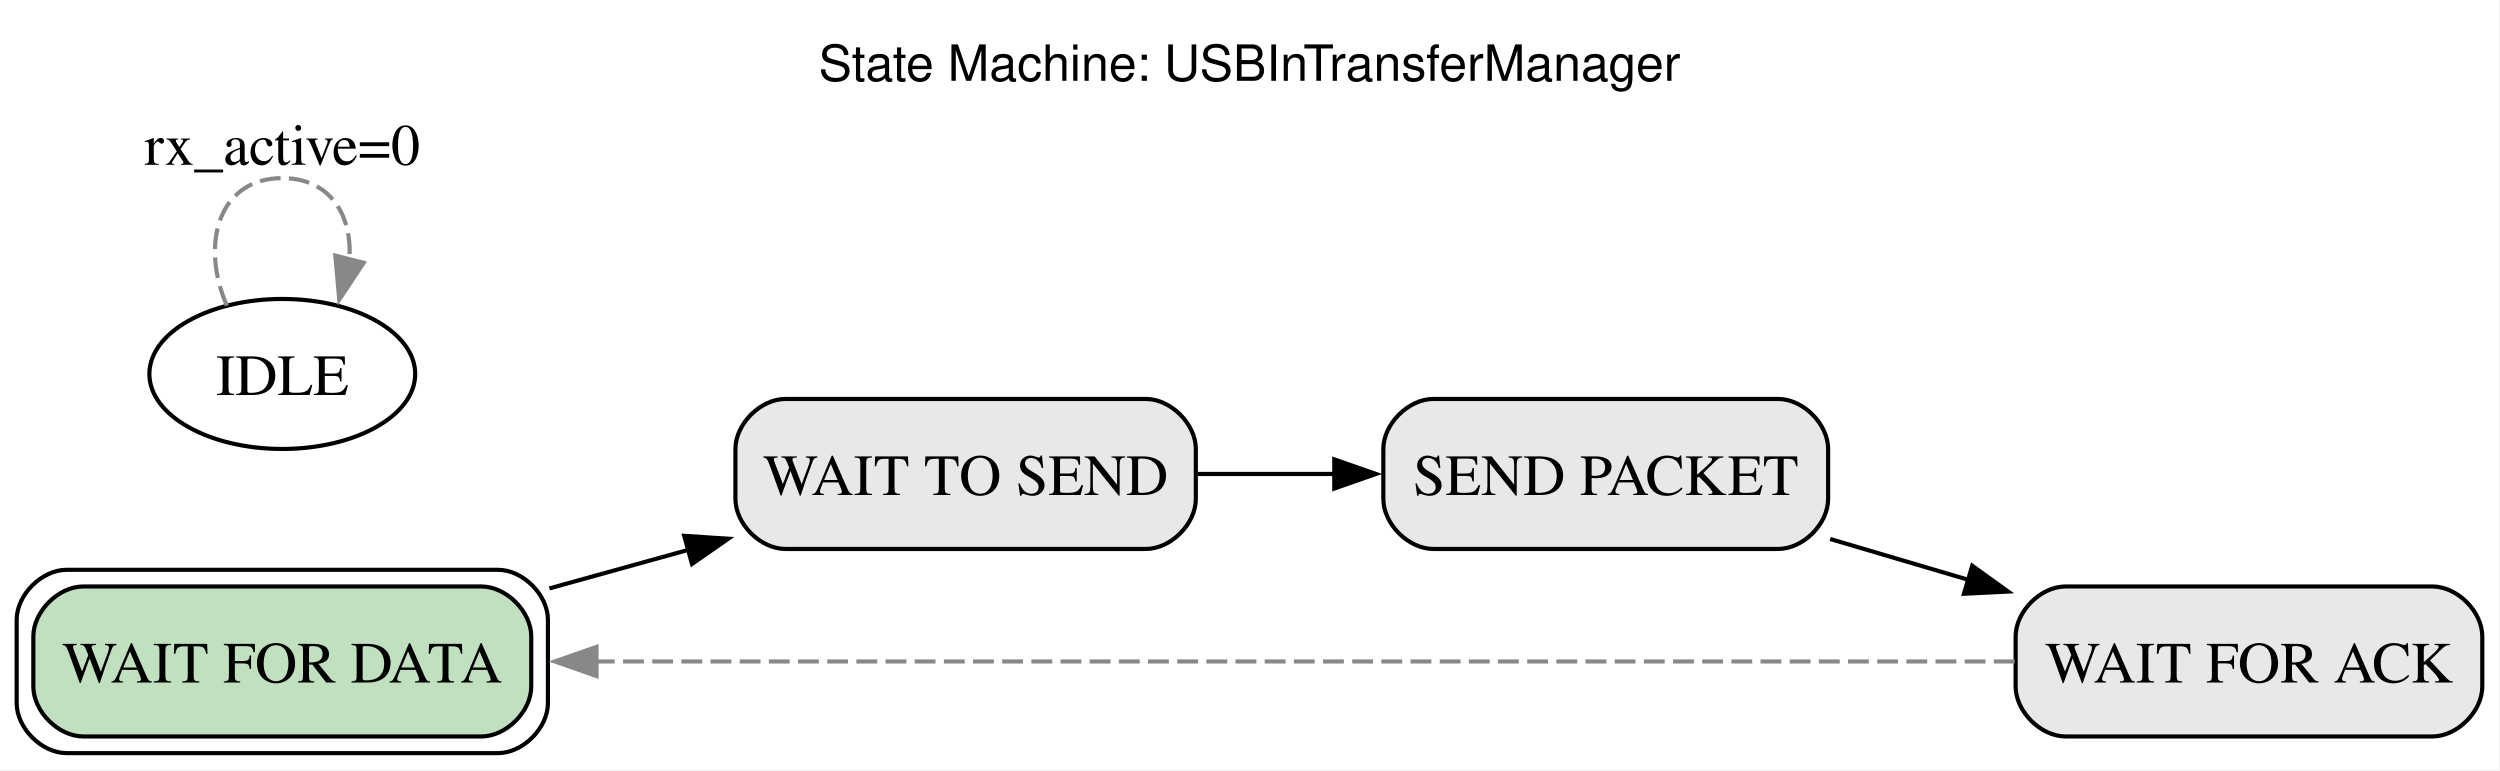
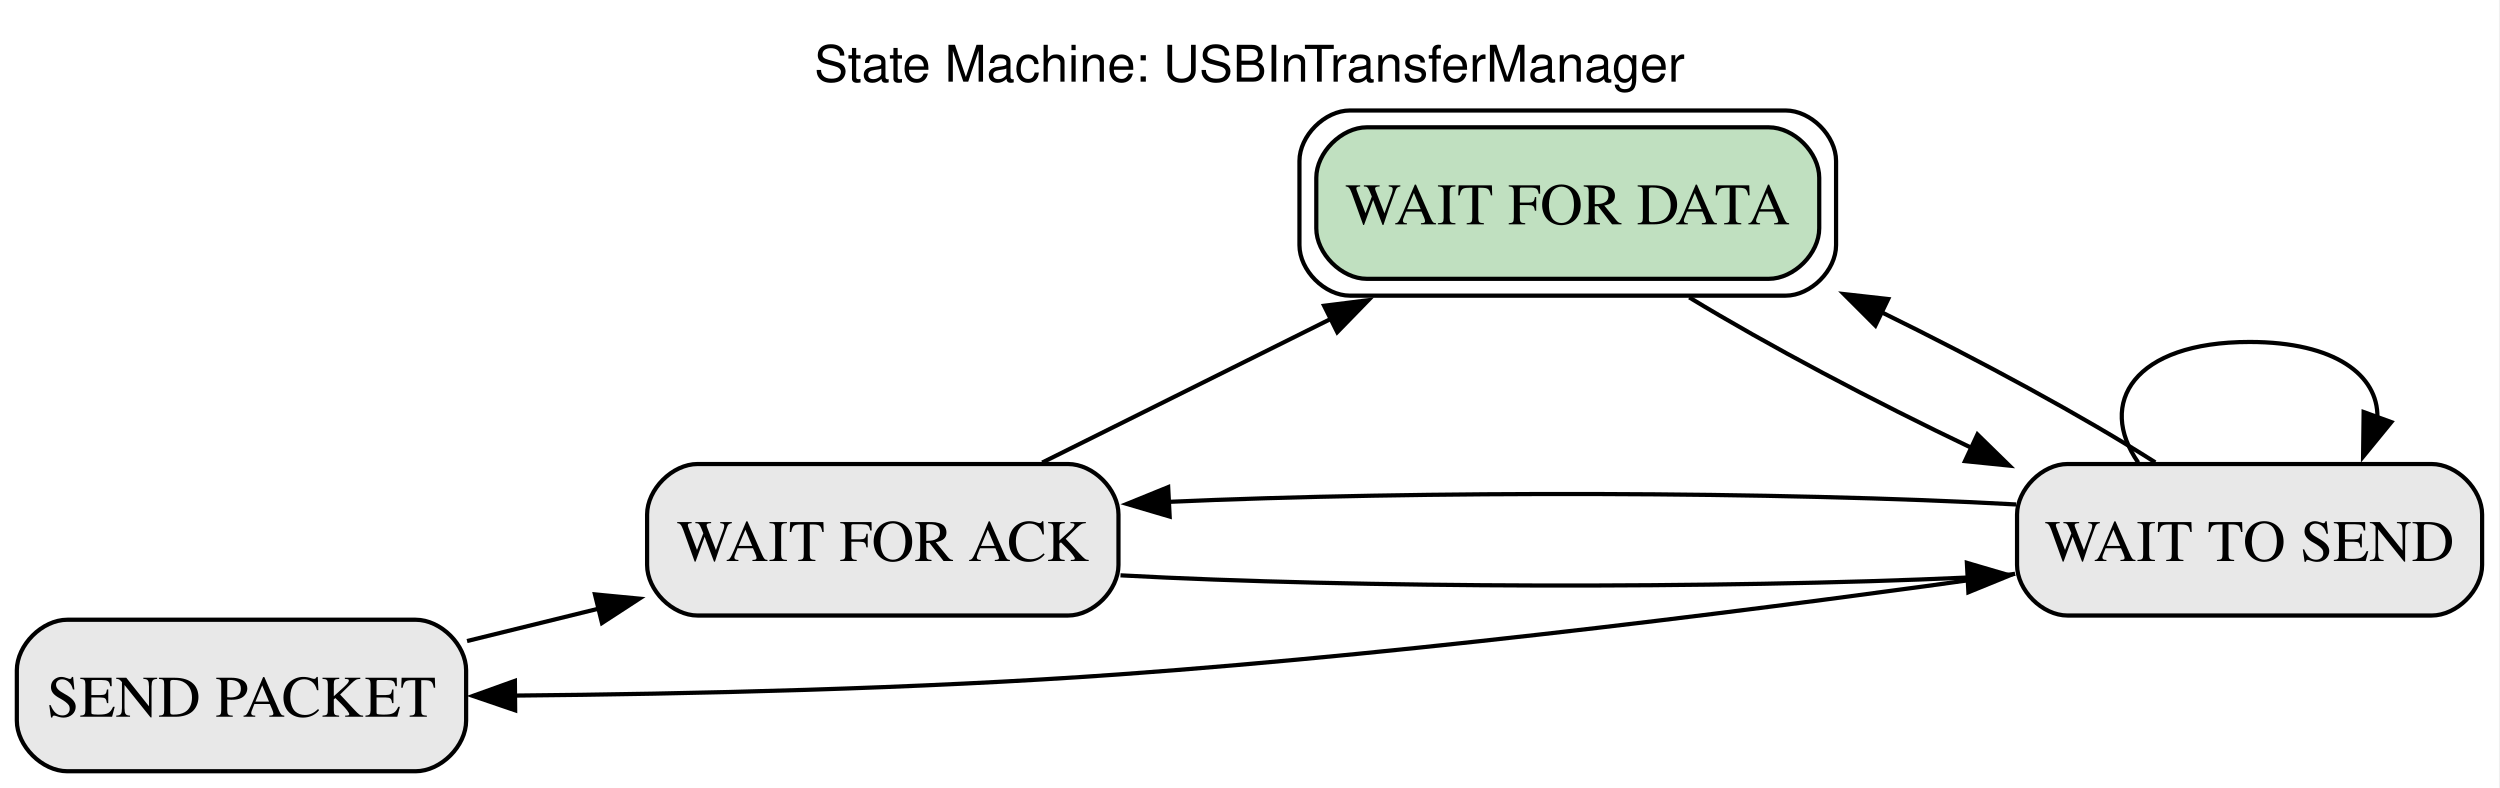
- <svg xmlns="http://www.w3.org/2000/svg" width="600pt" height="185pt" viewBox="0.00 0.00 600.00 185.00">
-   <g id="graph0" class="graph" transform="scale(1 1) rotate(0) translate(4 180.75)">
-     <polygon fill="white" stroke="none" points="-4,4 -4,-180.75 595.75,-180.75 595.75,4 -4,4" />
-     <text xml:space="preserve" text-anchor="middle" x="295.88" y="-161.35" font-family="Helvetica,sans-Serif" font-size="12.00">State Machine: USBInTransferManager</text>
+ <svg xmlns="http://www.w3.org/2000/svg" width="594pt" height="187pt" viewBox="0.00 0.00 594.00 187.00">
+   <g id="graph0" class="graph" transform="scale(1 1) rotate(0) translate(4 183.25)">
+     <polygon fill="white" stroke="none" points="-4,4 -4,-183.25 589.75,-183.25 589.75,4 -4,4" />
+     <text xml:space="preserve" text-anchor="middle" x="292.88" y="-163.85" font-family="Helvetica,sans-Serif" font-size="12.00">State Machine: USBInTransferManager</text>
    <g id="node1" class="node">
-       <path fill="#c0e0c0" stroke="black" d="M111.5,-40C111.5,-40 16,-40 16,-40 10,-40 4,-34 4,-28 4,-28 4,-16 4,-16 4,-10 10,-4 16,-4 16,-4 111.5,-4 111.5,-4 117.5,-4 123.5,-10 123.5,-16 123.5,-16 123.5,-28 123.5,-28 123.5,-34 117.5,-40 111.5,-40" />
-       <path fill="none" stroke="black" d="M115.5,-44C115.5,-44 12,-44 12,-44 6,-44 0,-38 0,-32 0,-32 0,-12 0,-12 0,-6 6,0 12,0 12,0 115.5,0 115.5,0 121.5,0 127.5,-6 127.5,-12 127.5,-12 127.5,-32 127.5,-32 127.5,-38 121.5,-44 115.5,-44" />
-       <text xml:space="preserve" text-anchor="middle" x="63.75" y="-16.95" font-family="Times,serif" font-size="14.00">WAIT FOR DATA</text>
+       <path fill="#e8e8e8" stroke="black" d="M94.75,-36C94.75,-36 12,-36 12,-36 6,-36 0,-30 0,-24 0,-24 0,-12 0,-12 0,-6 6,0 12,0 12,0 94.75,0 94.75,0 100.75,0 106.75,-6 106.75,-12 106.75,-12 106.75,-24 106.75,-24 106.75,-30 100.75,-36 94.75,-36" />
+       <text xml:space="preserve" text-anchor="middle" x="53.38" y="-12.95" font-family="Times,serif" font-size="14.00">SEND PACKET</text>
    </g>
    <g id="node2" class="node">
-       <path fill="#e8e8e8" stroke="black" d="M271,-85C271,-85 184.5,-85 184.5,-85 178.5,-85 172.5,-79 172.5,-73 172.5,-73 172.5,-61 172.5,-61 172.5,-55 178.5,-49 184.5,-49 184.5,-49 271,-49 271,-49 277,-49 283,-55 283,-61 283,-61 283,-73 283,-73 283,-79 277,-85 271,-85" />
-       <text xml:space="preserve" text-anchor="middle" x="227.75" y="-61.95" font-family="Times,serif" font-size="14.00">WAIT TO SEND</text>
+       <path fill="#e8e8e8" stroke="black" d="M249.75,-73C249.75,-73 161.75,-73 161.75,-73 155.75,-73 149.75,-67 149.75,-61 149.75,-61 149.75,-49 149.75,-49 149.75,-43 155.75,-37 161.75,-37 161.75,-37 249.75,-37 249.75,-37 255.75,-37 261.75,-43 261.75,-49 261.75,-49 261.75,-61 261.75,-61 261.75,-67 255.75,-73 249.75,-73" />
+       <text xml:space="preserve" text-anchor="middle" x="205.75" y="-49.95" font-family="Times,serif" font-size="14.00">WAIT FOR ACK</text>
    </g>
    <g id="edge1" class="edge">
-       <path fill="none" stroke="black" d="M127.85,-39.53C138.84,-42.58 150.3,-45.76 161.35,-48.83" />
-       <polygon fill="black" stroke="black" points="160.21,-52.15 170.78,-51.45 162.08,-45.4 160.21,-52.15" />
+       <path fill="none" stroke="black" d="M106.97,-30.94C117.15,-33.45 127.94,-36.1 138.5,-38.7" />
+       <polygon fill="black" stroke="black" points="137.36,-42.02 147.91,-41.01 139.03,-35.23 137.36,-42.02" />
    </g>
    <g id="node3" class="node">
-       <path fill="#e8e8e8" stroke="black" d="M422.75,-85C422.75,-85 340,-85 340,-85 334,-85 328,-79 328,-73 328,-73 328,-61 328,-61 328,-55 334,-49 340,-49 340,-49 422.75,-49 422.75,-49 428.75,-49 434.75,-55 434.75,-61 434.75,-61 434.75,-73 434.75,-73 434.75,-79 428.75,-85 422.75,-85" />
-       <text xml:space="preserve" text-anchor="middle" x="381.38" y="-61.95" font-family="Times,serif" font-size="14.00">SEND PACKET</text>
+       <path fill="#c0e0c0" stroke="black" d="M416.25,-153C416.25,-153 320.75,-153 320.75,-153 314.75,-153 308.75,-147 308.75,-141 308.75,-141 308.75,-129 308.75,-129 308.75,-123 314.75,-117 320.75,-117 320.75,-117 416.25,-117 416.25,-117 422.25,-117 428.25,-123 428.25,-129 428.25,-129 428.25,-141 428.25,-141 428.25,-147 422.25,-153 416.25,-153" />
+       <path fill="none" stroke="black" d="M420.25,-157C420.25,-157 316.75,-157 316.75,-157 310.75,-157 304.75,-151 304.75,-145 304.75,-145 304.75,-125 304.75,-125 304.75,-119 310.75,-113 316.75,-113 316.75,-113 420.25,-113 420.25,-113 426.25,-113 432.25,-119 432.25,-125 432.25,-125 432.25,-145 432.25,-145 432.25,-151 426.25,-157 420.25,-157" />
+       <text xml:space="preserve" text-anchor="middle" x="368.5" y="-129.95" font-family="Times,serif" font-size="14.00">WAIT FOR DATA</text>
    </g>
    <g id="edge2" class="edge">
-       <path fill="none" stroke="black" d="M283.49,-67C294.19,-67 305.5,-67 316.47,-67" />
-       <polygon fill="black" stroke="black" points="316.23,-70.5 326.23,-67 316.23,-63.5 316.23,-70.5" />
+       <path fill="none" stroke="black" d="M243.63,-73.35C263.97,-83.47 289.62,-96.24 312.3,-107.53" />
+       <polygon fill="black" stroke="black" points="310.61,-110.6 321.12,-111.92 313.73,-104.33 310.61,-110.6" />
    </g>
    <g id="node4" class="node">
-       <path fill="#e8e8e8" stroke="black" d="M579.75,-40C579.75,-40 491.75,-40 491.75,-40 485.75,-40 479.75,-34 479.75,-28 479.75,-28 479.75,-16 479.75,-16 479.75,-10 485.75,-4 491.75,-4 491.75,-4 579.75,-4 579.75,-4 585.75,-4 591.75,-10 591.75,-16 591.75,-16 591.75,-28 591.75,-28 591.75,-34 585.75,-40 579.75,-40" />
-       <text xml:space="preserve" text-anchor="middle" x="535.75" y="-16.95" font-family="Times,serif" font-size="14.00">WAIT FOR ACK</text>
+       <path fill="#e8e8e8" stroke="black" d="M573.75,-73C573.75,-73 487.25,-73 487.25,-73 481.25,-73 475.25,-67 475.25,-61 475.25,-61 475.25,-49 475.25,-49 475.25,-43 481.25,-37 487.25,-37 487.25,-37 573.75,-37 573.75,-37 579.75,-37 585.75,-43 585.75,-49 585.75,-49 585.75,-61 585.75,-61 585.75,-67 579.75,-73 573.75,-73" />
+       <text xml:space="preserve" text-anchor="middle" x="530.5" y="-49.95" font-family="Times,serif" font-size="14.00">WAIT TO SEND</text>
    </g>
    <g id="edge3" class="edge">
-       <path fill="none" stroke="black" d="M435.24,-51.39C445.94,-48.23 457.32,-44.87 468.42,-41.59" />
-       <polygon fill="black" stroke="black" points="469.34,-44.97 477.94,-38.78 467.35,-38.25 469.34,-44.97" />
+       <path fill="none" stroke="black" d="M262.23,-46.55C318.08,-43.5 404.21,-43.33 463.52,-46.03" />
+       <polygon fill="black" stroke="black" points="463.33,-49.52 473.5,-46.53 463.69,-42.53 463.33,-49.52" />
    </g>
    <g id="edge4" class="edge">
-       <path fill="none" stroke="#888888" stroke-dasharray="5,2" d="M479.53,-22C395.11,-22 233.79,-22 139.13,-22" />
-       <polygon fill="#888888" stroke="#888888" points="139.16,-18.5 129.16,-22 139.16,-25.5 139.16,-18.5" />
-     </g>
-     <g id="node5" class="node">
-       <ellipse fill="none" stroke="black" cx="63.75" cy="-91" rx="31.9" ry="18" />
-       <text xml:space="preserve" text-anchor="middle" x="63.75" y="-85.95" font-family="Times,serif" font-size="14.00">IDLE</text>
+       <path fill="none" stroke="black" d="M397.37,-112.58C415.93,-101.28 441.13,-87.94 464.54,-76.78" />
+       <polygon fill="black" stroke="black" points="465.84,-80.03 473.42,-72.62 462.88,-73.69 465.84,-80.03" />
    </g>
    <g id="edge5" class="edge">
-       <path fill="none" stroke="#888888" stroke-dasharray="5,2" d="M50.46,-107.38C43.99,-122.16 48.42,-138 63.75,-138 75.25,-138 80.61,-129.09 79.85,-118.4" />
-       <polygon fill="#888888" stroke="#888888" points="83.28,-117.67 77.42,-108.84 76.49,-119.4 83.28,-117.67" />
-       <text xml:space="preserve" text-anchor="middle" x="63.75" y="-141.2" font-family="Times,serif" font-size="14.00">rx_active=0</text>
+       <path fill="none" stroke="black" d="M474.78,-46.92C420.76,-39.31 335.76,-28.3 261.75,-23 213.75,-19.56 159.36,-18.35 118.33,-17.98" />
+       <polygon fill="black" stroke="black" points="118.4,-14.48 108.37,-17.9 118.34,-21.48 118.4,-14.48" />
+     </g>
+     <g id="edge6" class="edge">
+       <path fill="none" stroke="black" d="M475.01,-63.39C419.41,-66.49 333.06,-66.69 273.42,-64" />
+       <polygon fill="black" stroke="black" points="273.91,-60.52 263.74,-63.52 273.56,-67.51 273.91,-60.52" />
+     </g>
+     <g id="edge7" class="edge">
+       <path fill="none" stroke="black" d="M508.09,-73.39C491.22,-84.17 466.64,-97.51 442.86,-109.16" />
+       <polygon fill="black" stroke="black" points="441.59,-105.89 434.1,-113.38 444.63,-112.2 441.59,-105.89" />
+     </g>
+     <g id="edge8" class="edge">
+       <path fill="none" stroke="black" d="M504.05,-73.33C494.16,-87.52 502.97,-102 530.5,-102 550.93,-102 561.05,-94.03 560.87,-84.11" />
+       <polygon fill="black" stroke="black" points="564.18,-82.96 557.47,-74.75 557.6,-85.35 564.18,-82.96" />
    </g>
  </g>
</svg>
